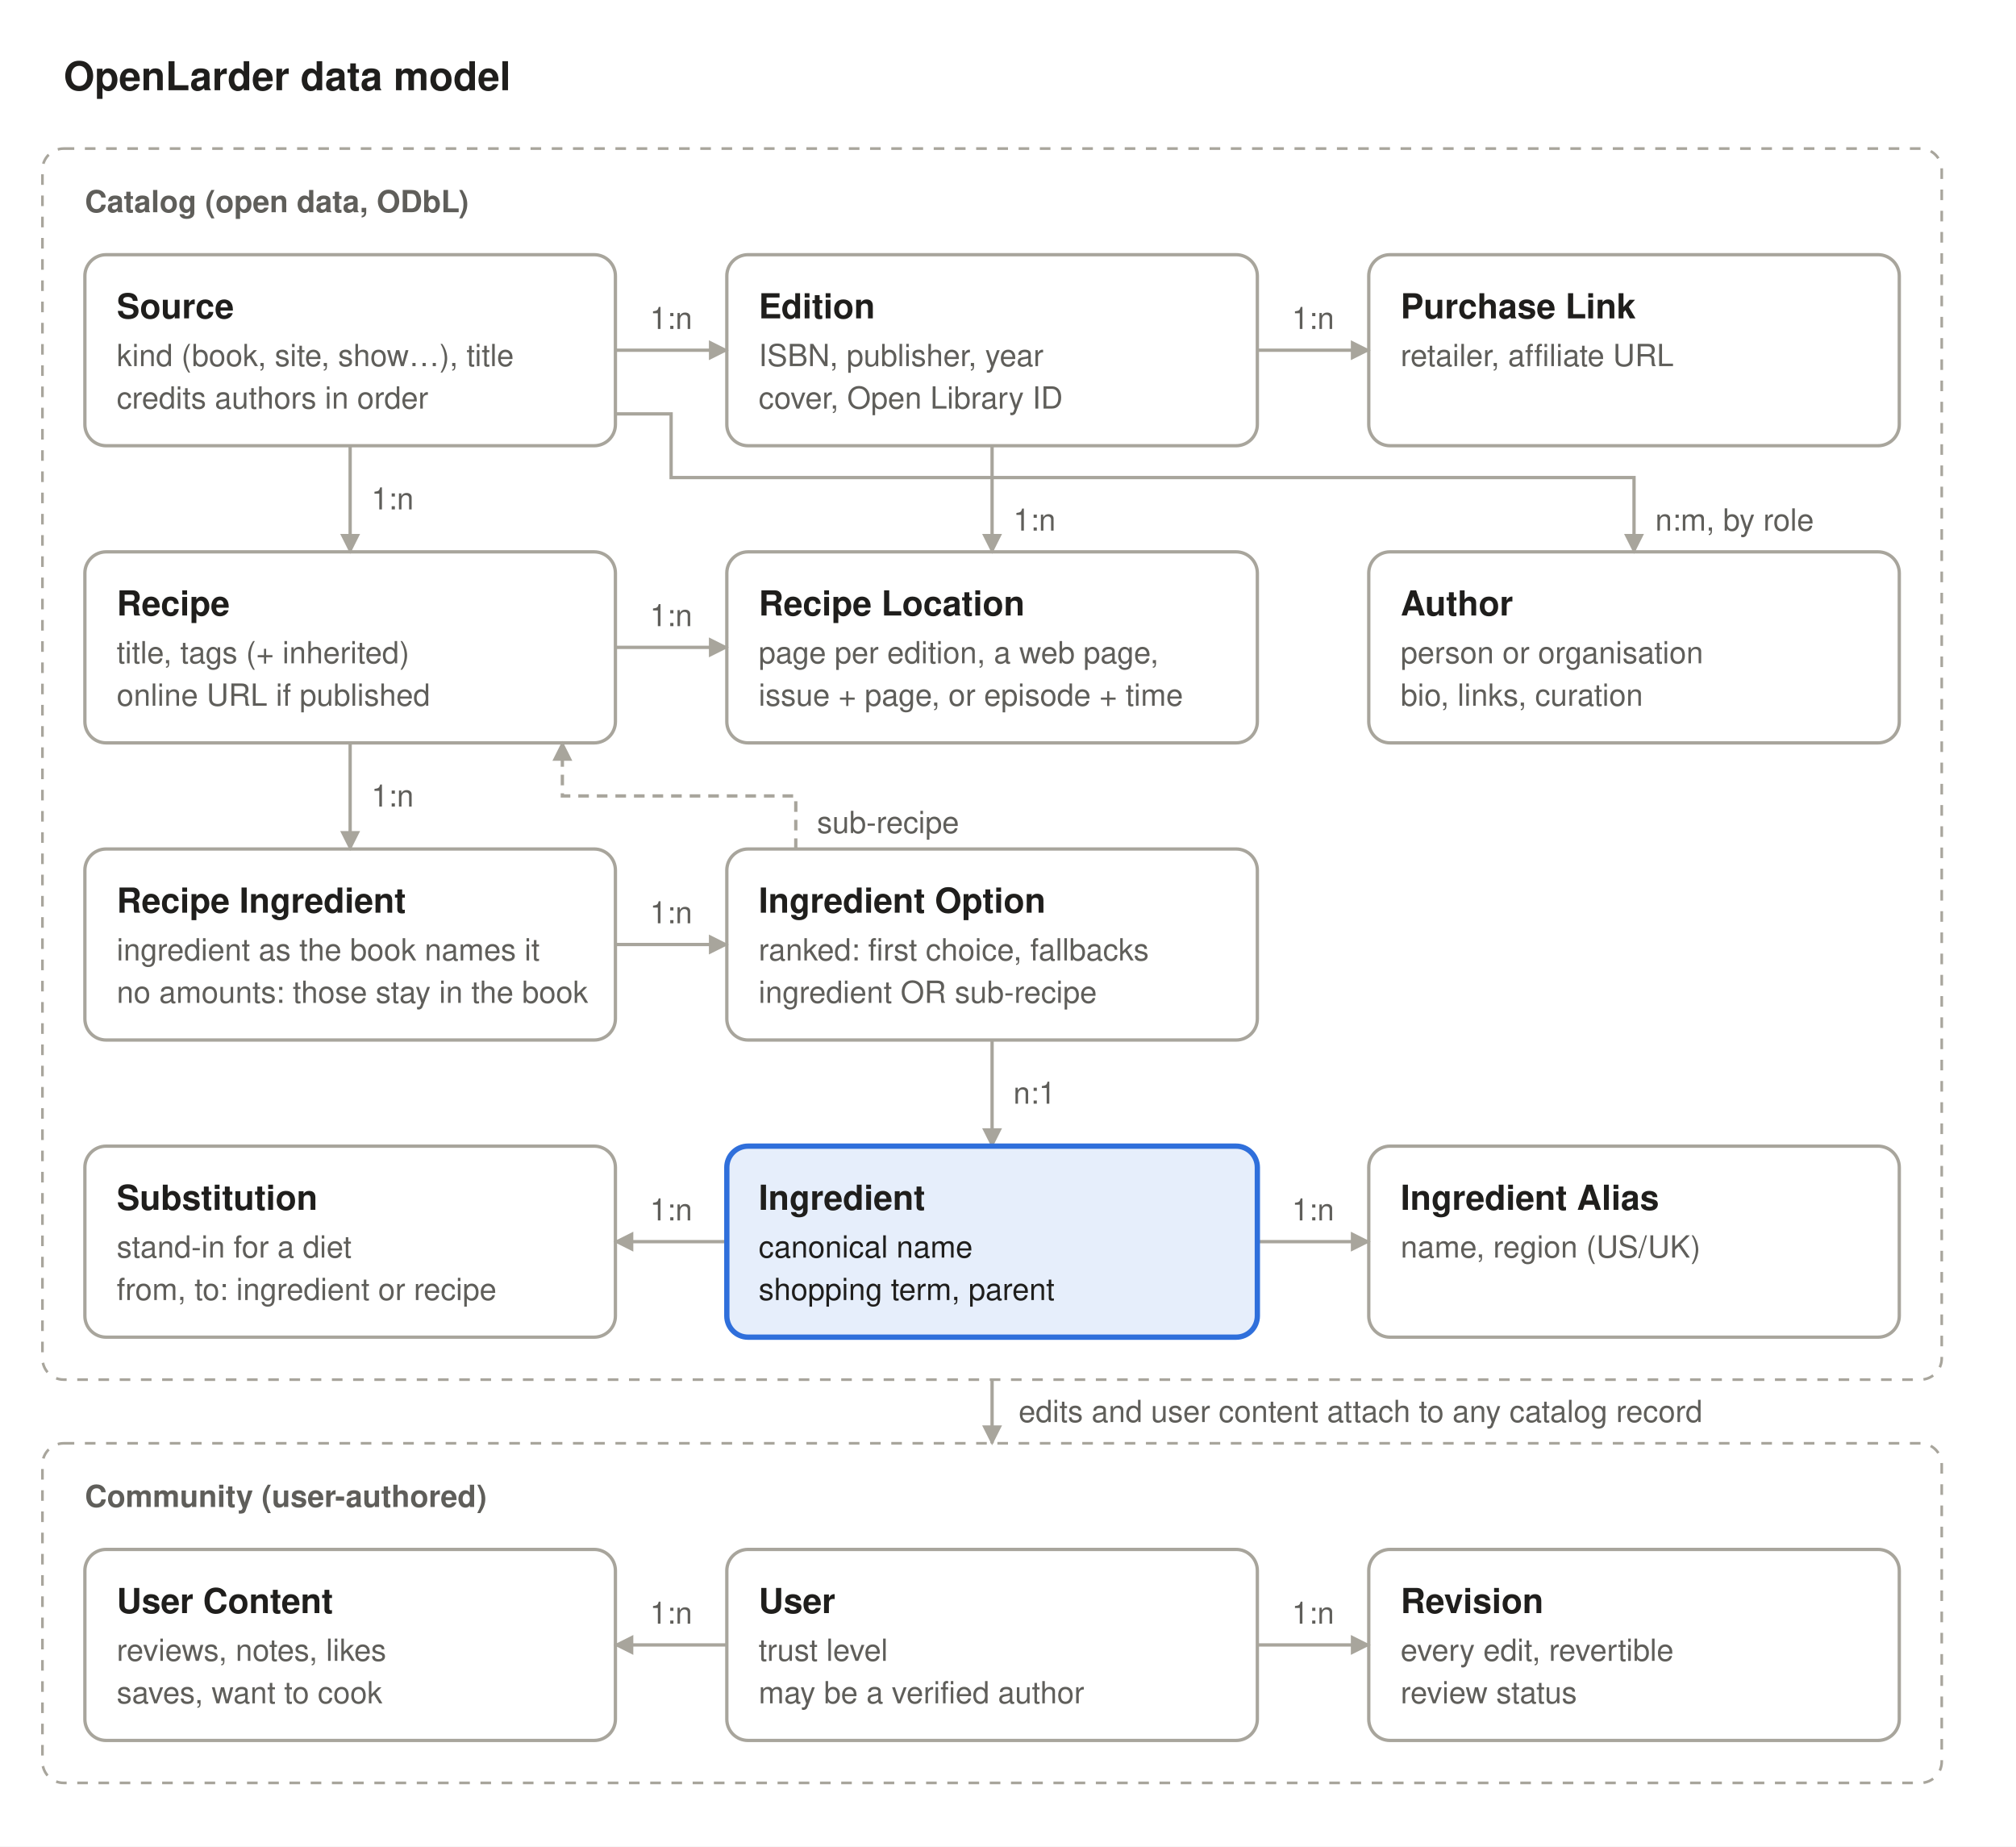
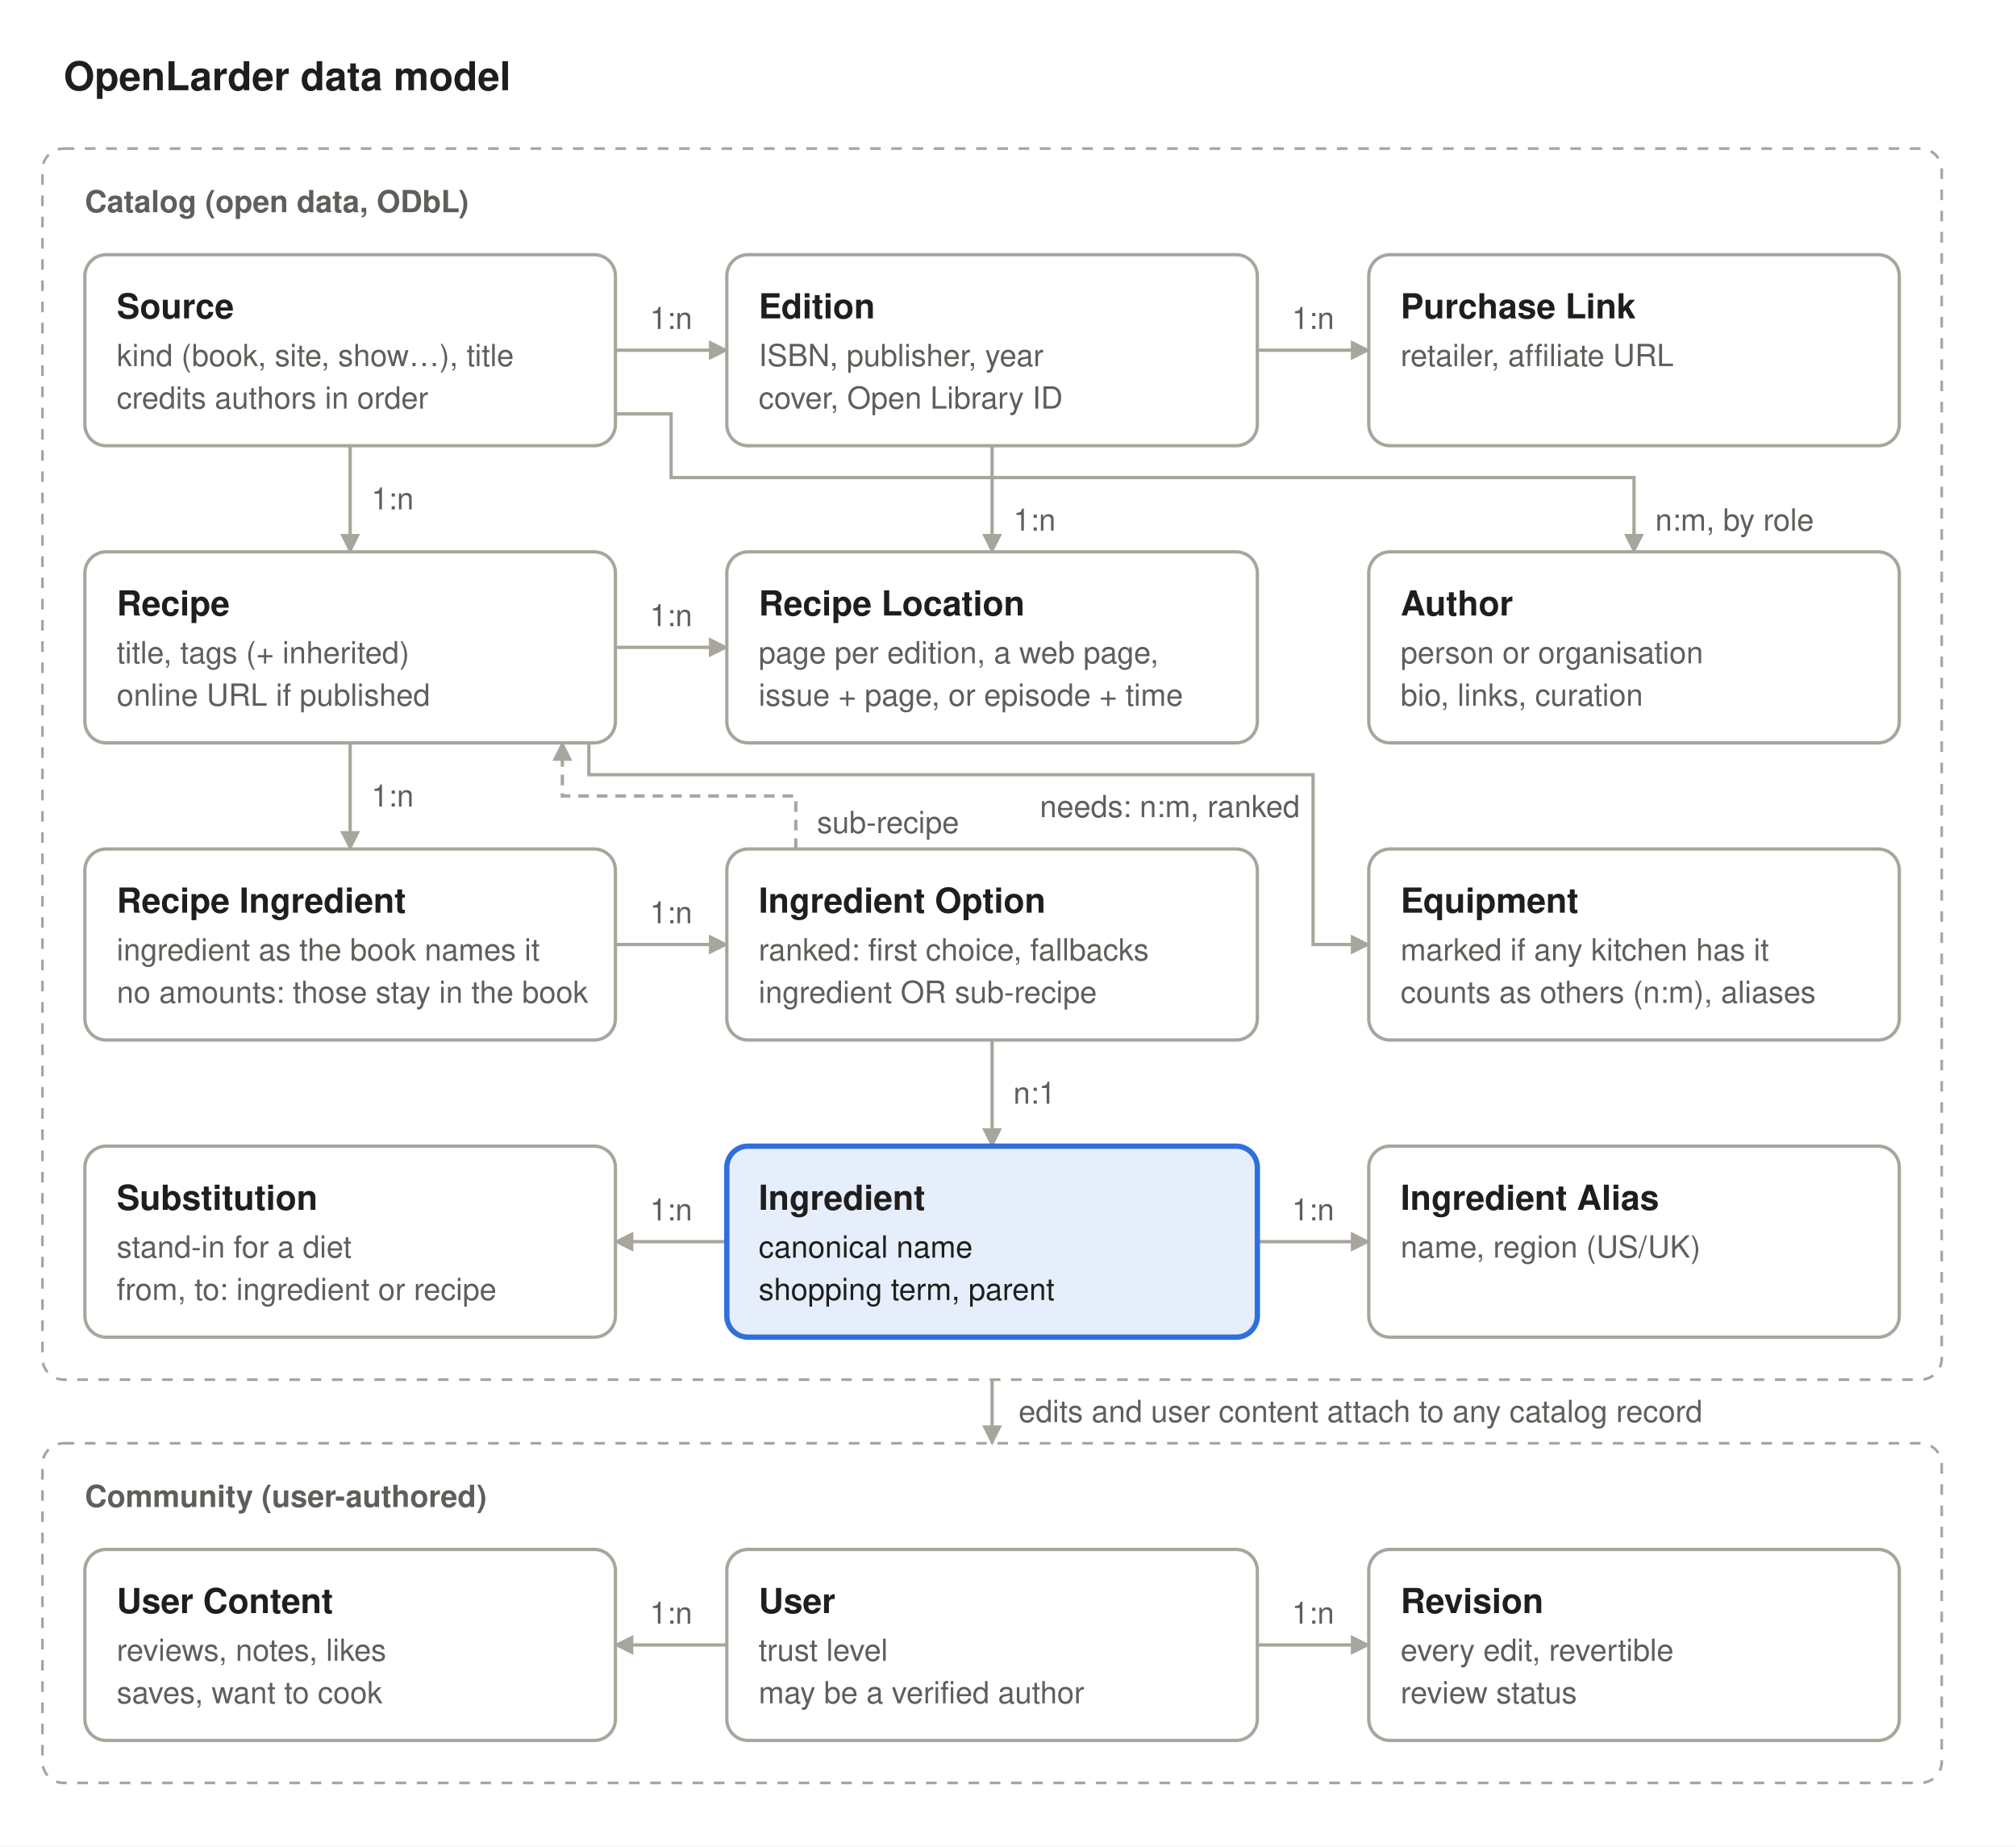
<svg xmlns="http://www.w3.org/2000/svg" viewBox="0 0 760 696" width="760" height="696" font-family="Helvetica, Arial, DejaVu Sans, sans-serif" font-size="13">
  <defs>
    <marker id="a" viewBox="0 0 10 10" refX="9" refY="5" markerWidth="6" markerHeight="6" orient="auto-start-reverse">
      <path d="M0 0L10 5L0 10z" fill="#a8a59c" />
    </marker>
  </defs>
  <rect width="760" height="696" fill="#ffffff" />
  <text x="24" y="34" font-size="15" font-weight="600" fill="#1f1e1c">OpenLarder data model</text>
  <rect x="16" y="56" width="716" height="464" rx="8" fill="none" stroke="#a8a59c" stroke-dasharray="4 4" />
  <text x="32" y="80" font-size="11.5" font-weight="600" fill="#5f5e5a">Catalog (open data, ODbL)</text>
  <rect x="16" y="544" width="716" height="128" rx="8" fill="none" stroke="#a8a59c" stroke-dasharray="4 4" />
  <text x="32" y="568" font-size="11.5" font-weight="600" fill="#5f5e5a">Community (user-authored)</text>
  <g fill="none" stroke="#a8a59c" stroke-width="1.25">
    <path d="M232 132H274" marker-end="url(#a)" />
    <path d="M474 132H516" marker-end="url(#a)" />
    <path d="M132 168V208" marker-end="url(#a)" />
    <path d="M232 244H274" marker-end="url(#a)" />
    <path d="M374 168V208" marker-end="url(#a)" />
    <path d="M232 156H253V180H616V208" marker-end="url(#a)" />
    <path d="M132 280V320" marker-end="url(#a)" />
    <path d="M232 356H274" marker-end="url(#a)" />
    <path d="M300 320V300H212V280" stroke-dasharray="4 3" marker-end="url(#a)" />
+     <path d="M222 280V292H495V356H516" marker-end="url(#a)" />
    <path d="M374 392V432" marker-end="url(#a)" />
    <path d="M474 468H516" marker-end="url(#a)" />
    <path d="M274 468H232" marker-end="url(#a)" />
    <path d="M374 520V544" marker-end="url(#a)" />
    <path d="M274 620H232" marker-end="url(#a)" />
    <path d="M474 620H516" marker-end="url(#a)" />
  </g>
  <g fill="none" stroke="#a8a59c" stroke-width="1.25">
    <rect x="32" y="96" width="200" height="72" rx="8" />
    <rect x="274" y="96" width="200" height="72" rx="8" />
    <rect x="516" y="96" width="200" height="72" rx="8" />
    <rect x="32" y="208" width="200" height="72" rx="8" />
    <rect x="274" y="208" width="200" height="72" rx="8" />
    <rect x="516" y="208" width="200" height="72" rx="8" />
    <rect x="32" y="320" width="200" height="72" rx="8" />
    <rect x="274" y="320" width="200" height="72" rx="8" />
+     <rect x="516" y="320" width="200" height="72" rx="8" />
    <rect x="32" y="432" width="200" height="72" rx="8" />
    <rect x="516" y="432" width="200" height="72" rx="8" />
    <rect x="32" y="584" width="200" height="72" rx="8" />
    <rect x="274" y="584" width="200" height="72" rx="8" />
    <rect x="516" y="584" width="200" height="72" rx="8" />
  </g>
  <rect x="274" y="432" width="200" height="72" rx="8" fill="#2f6fdb" fill-opacity="0.12" stroke="#2f6fdb" stroke-width="2" />
  <g fill="#1f1e1c" font-weight="600">
    <text x="44" y="120">Source</text>
    <text x="286" y="120">Edition</text>
    <text x="528" y="120">Purchase Link</text>
    <text x="44" y="232">Recipe</text>
    <text x="286" y="232">Recipe Location</text>
    <text x="528" y="232">Author</text>
    <text x="44" y="344">Recipe Ingredient</text>
    <text x="286" y="344">Ingredient Option</text>
+     <text x="528" y="344">Equipment</text>
    <text x="44" y="456">Substitution</text>
    <text x="286" y="456">Ingredient</text>
    <text x="528" y="456">Ingredient Alias</text>
    <text x="44" y="608">User Content</text>
    <text x="286" y="608">User</text>
    <text x="528" y="608">Revision</text>
  </g>
  <g fill="#5f5e5a" font-size="11.5">
    <text x="44" y="138">kind (book, site, show…), title</text>
    <text x="44" y="154">credits authors in order</text>
    <text x="286" y="138">ISBN, publisher, year</text>
    <text x="286" y="154">cover, Open Library ID</text>
    <text x="528" y="138">retailer, affiliate URL</text>
    <text x="44" y="250">title, tags (+ inherited)</text>
    <text x="44" y="266">online URL if published</text>
    <text x="286" y="250">page per edition, a web page,</text>
    <text x="286" y="266">issue + page, or episode + time</text>
    <text x="528" y="250">person or organisation</text>
    <text x="528" y="266">bio, links, curation</text>
    <text x="44" y="362">ingredient as the book names it</text>
    <text x="44" y="378">no amounts: those stay in the book</text>
    <text x="286" y="362">ranked: first choice, fallbacks</text>
    <text x="286" y="378">ingredient OR sub-recipe</text>
+     <text x="528" y="362">marked if any kitchen has it</text>
+     <text x="528" y="378">counts as others (n:m), aliases</text>
    <text x="44" y="474">stand-in for a diet</text>
    <text x="44" y="490">from, to: ingredient or recipe</text>
    <text x="528" y="474">name, region (US/UK)</text>
    <text x="44" y="626">reviews, notes, likes</text>
    <text x="44" y="642">saves, want to cook</text>
    <text x="286" y="626">trust level</text>
    <text x="286" y="642">may be a verified author</text>
    <text x="528" y="626">every edit, revertible</text>
    <text x="528" y="642">review status</text>
  </g>
  <g fill="#1f1e1c" font-size="11.5">
    <text x="286" y="474">canonical name</text>
    <text x="286" y="490">shopping term, parent</text>
  </g>
  <g fill="#5f5e5a" font-size="11.5">
    <text x="253" y="124" text-anchor="middle">1:n</text>
    <text x="495" y="124" text-anchor="middle">1:n</text>
    <text x="140" y="192">1:n</text>
    <text x="382" y="200">1:n</text>
    <text x="624" y="200">n:m, by role</text>
    <text x="253" y="236" text-anchor="middle">1:n</text>
    <text x="140" y="304">1:n</text>
    <text x="253" y="348" text-anchor="middle">1:n</text>
    <text x="308" y="314">sub-recipe</text>
+     <text x="392" y="308">needs: n:m, ranked</text>
    <text x="382" y="416">n:1</text>
    <text x="495" y="460" text-anchor="middle">1:n</text>
    <text x="253" y="460" text-anchor="middle">1:n</text>
    <text x="384" y="536">edits and user content attach to any catalog record</text>
    <text x="253" y="612" text-anchor="middle">1:n</text>
    <text x="495" y="612" text-anchor="middle">1:n</text>
  </g>
</svg>
